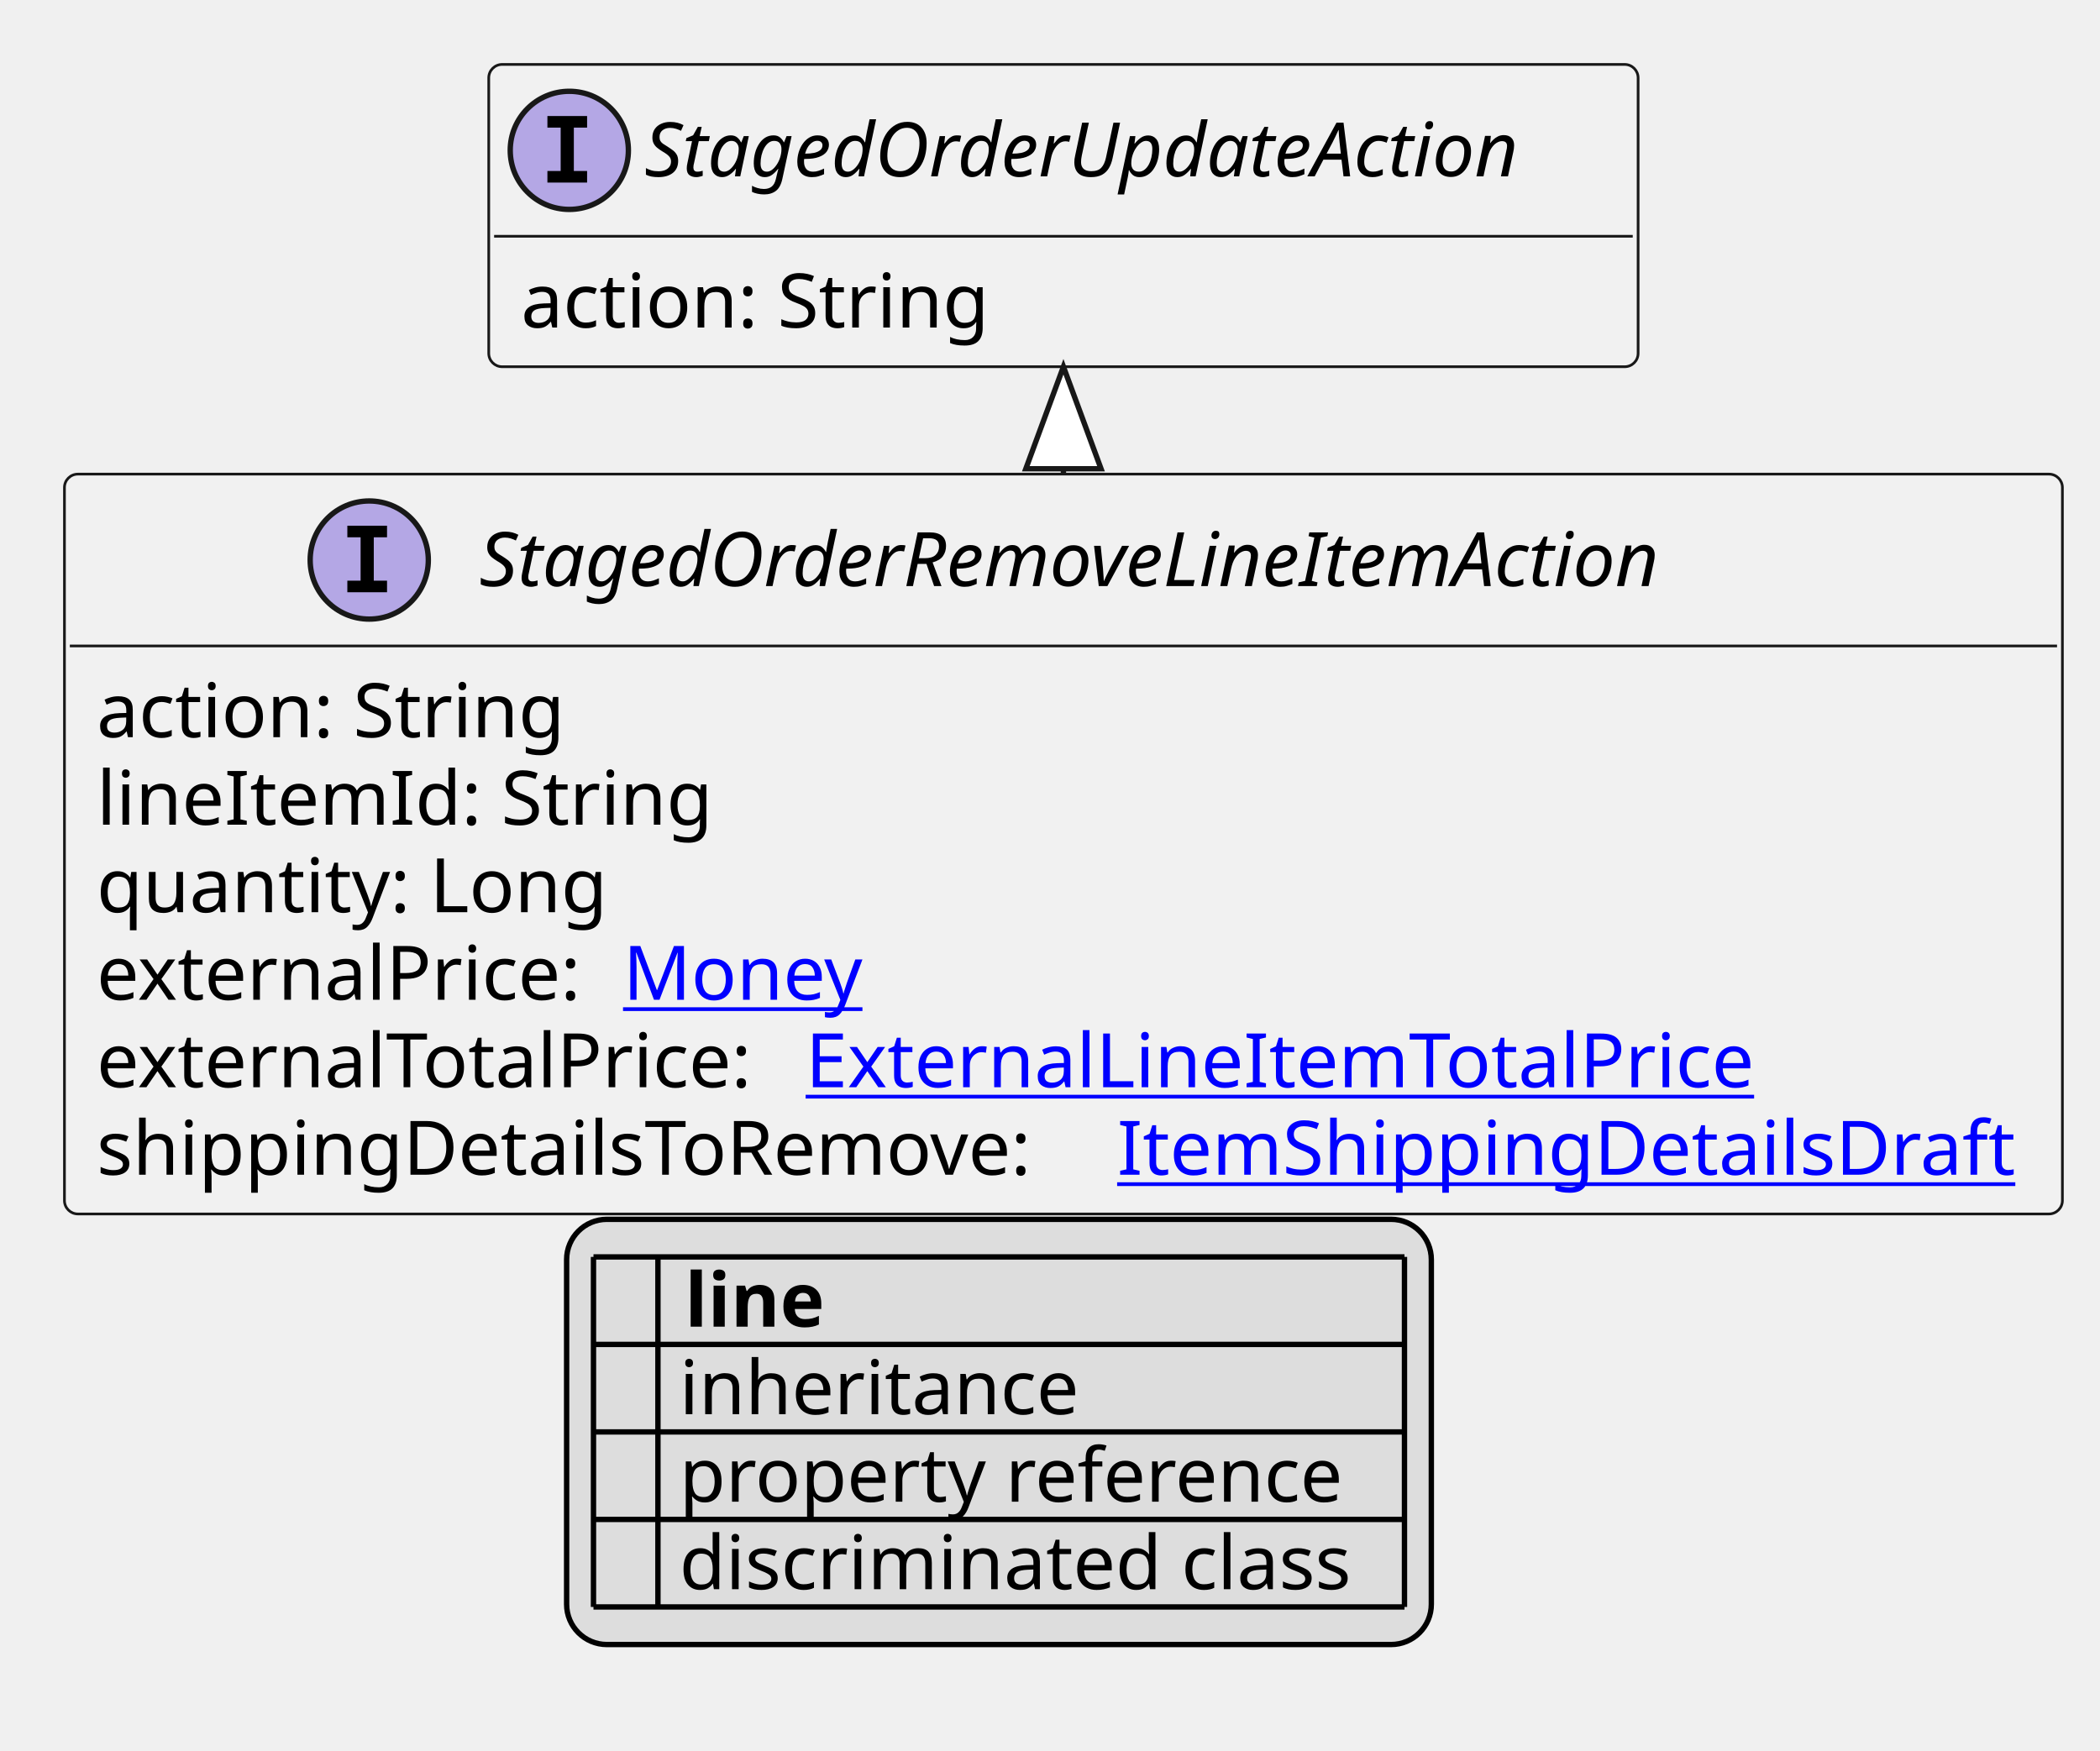
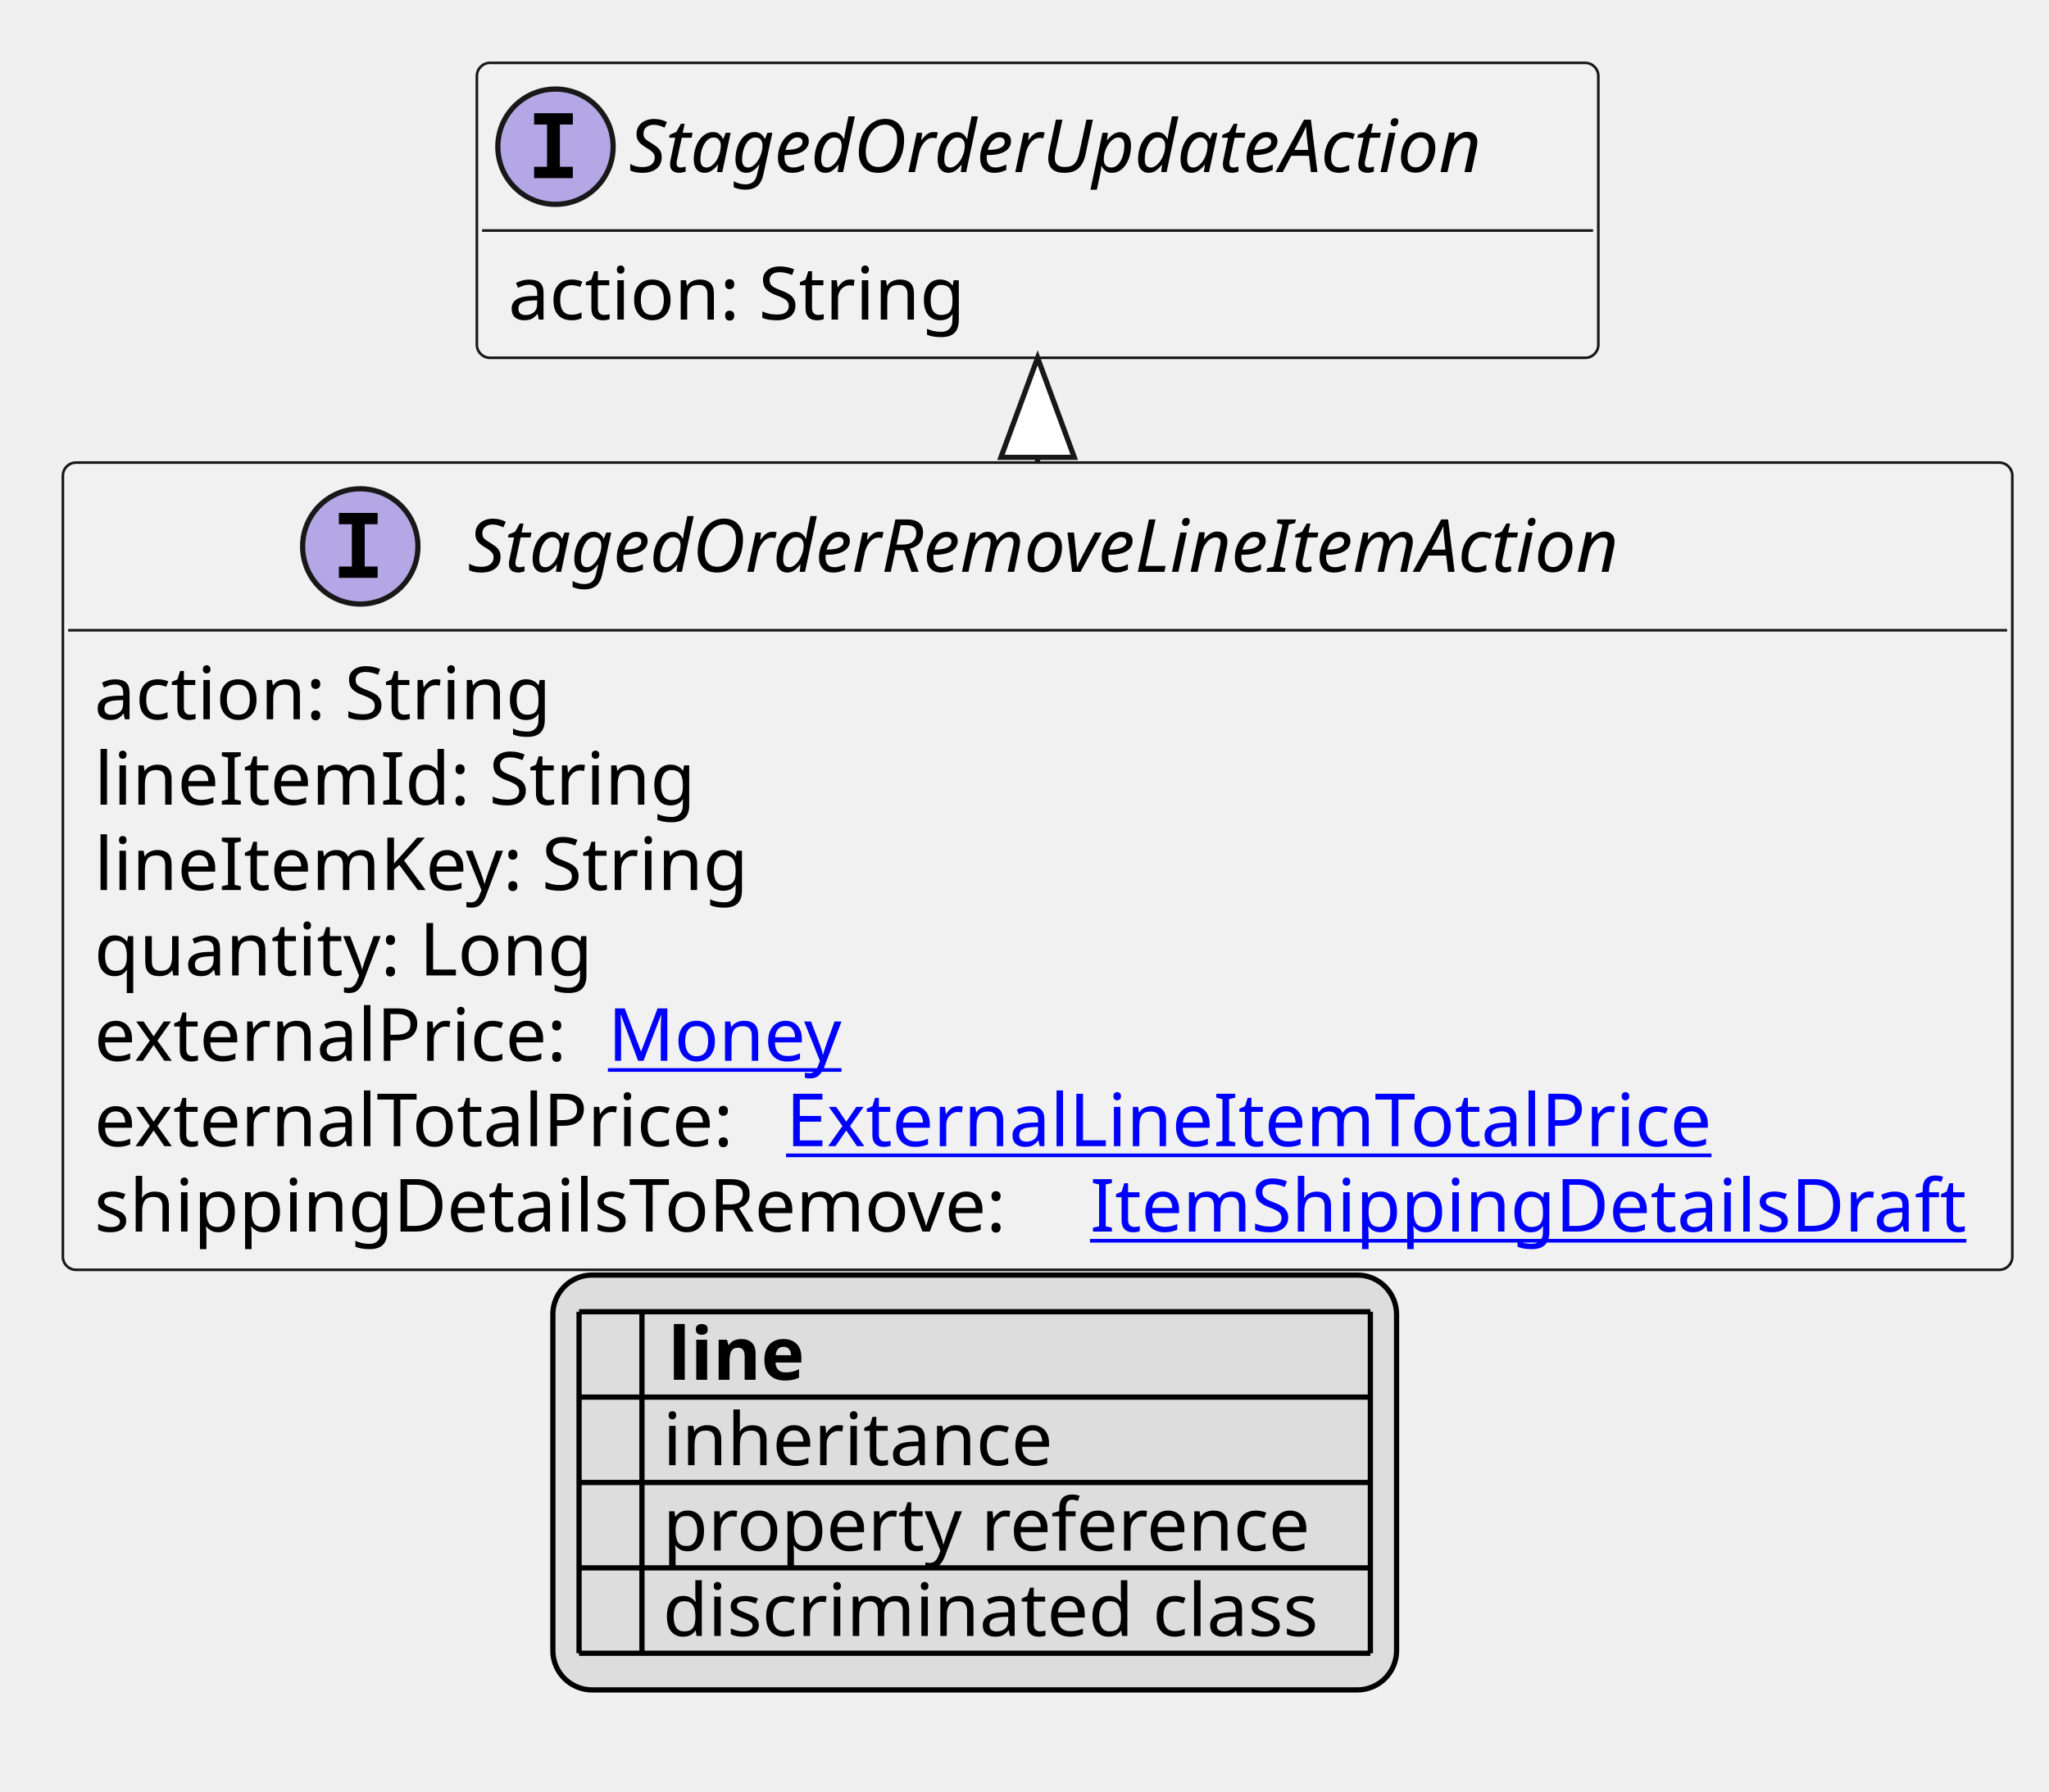
- <svg xmlns="http://www.w3.org/2000/svg" xmlns:xlink="http://www.w3.org/1999/xlink" contentStyleType="text/css" height="326px" preserveAspectRatio="none" style="width:391px;height:326px;background:#FFFFFF;" version="1.1" viewBox="0 0 391 326" width="391px" zoomAndPan="magnify">
+ <svg xmlns="http://www.w3.org/2000/svg" xmlns:xlink="http://www.w3.org/1999/xlink" contentStyleType="text/css" height="342px" preserveAspectRatio="none" style="width:391px;height:342px;background:#FFFFFF;" version="1.1" viewBox="0 0 391 342" width="391px" zoomAndPan="magnify">
  <defs>
-     <filter height="1" id="b1l2z8zfmc0ffq0" width="1" x="0" y="0">
+     <filter height="1" id="bykofmal9r1u60" width="1" x="0" y="0">
      <feFlood flood-color="#000000" result="flood" />
      <feComposite in="SourceGraphic" in2="flood" operator="over" />
    </filter>
-     <filter height="1" id="b1l2z8zfmc0ffq1" width="1" x="0" y="0">
+     <filter height="1" id="bykofmal9r1u61" width="1" x="0" y="0">
      <feFlood flood-color="#008000" result="flood" />
      <feComposite in="SourceGraphic" in2="flood" operator="over" />
    </filter>
-     <filter height="1" id="b1l2z8zfmc0ffq2" width="1" x="0" y="0">
+     <filter height="1" id="bykofmal9r1u62" width="1" x="0" y="0">
      <feFlood flood-color="#0000FF" result="flood" />
      <feComposite in="SourceGraphic" in2="flood" operator="over" />
    </filter>
  </defs>
  <g>
    <a href="StagedOrderRemoveLineItemAction.svg" target="_top" title="StagedOrderRemoveLineItemAction.svg" xlink:actuate="onRequest" xlink:href="StagedOrderRemoveLineItemAction.svg" xlink:show="new" xlink:title="StagedOrderRemoveLineItemAction.svg" xlink:type="simple">
      <g id="elem_StagedOrderRemoveLineItemAction">
-         <rect codeLine="10" fill="#F1F1F1" height="137.781" id="StagedOrderRemoveLineItemAction" rx="2.5" ry="2.5" style="stroke:#181818;stroke-width:0.5;" width="372" x="12" y="88.297" />
+         <rect codeLine="10" fill="#F1F1F1" height="154.078" id="StagedOrderRemoveLineItemAction" rx="2.5" ry="2.5" style="stroke:#181818;stroke-width:0.5;" width="372" x="12" y="88.297" />
        <ellipse cx="68.75" cy="104.297" fill="#B4A7E5" rx="11" ry="11" style="stroke:#181818;stroke-width:1.0;" />
        <path d="M64.672,100.062 L64.672,97.906 L72.062,97.906 L72.062,100.062 L69.594,100.062 L69.594,108.141 L72.062,108.141 L72.062,110.297 L64.672,110.297 L64.672,108.141 L67.141,108.141 L67.141,100.062 L64.672,100.062 Z " fill="#000000" />
        <text fill="#000000" font-family="sans-serif" font-size="14" font-style="italic" lengthAdjust="spacing" textLength="250" x="89.25" y="109.144">StagedOrderRemoveLineItemAction</text>
        <line style="stroke:#181818;stroke-width:0.5;" x1="13" x2="383" y1="120.297" y2="120.297" />
        <text fill="#000000" font-family="sans-serif" font-size="14" lengthAdjust="spacing" textLength="91" x="18" y="137.292">action: String</text>
        <text fill="#000000" font-family="sans-serif" font-size="14" lengthAdjust="spacing" textLength="115" x="18" y="153.589">lineItemId: String</text>
-         <text fill="#000000" font-family="sans-serif" font-size="14" lengthAdjust="spacing" textLength="98" x="18" y="169.886">quantity: Long</text>
-         <text fill="#000000" font-family="sans-serif" font-size="14" lengthAdjust="spacing" textLength="94" x="18" y="186.183">externalPrice:</text>
+         <text fill="#000000" font-family="sans-serif" font-size="14" lengthAdjust="spacing" textLength="128" x="18" y="169.886">lineItemKey: String</text>
+         <text fill="#000000" font-family="sans-serif" font-size="14" lengthAdjust="spacing" textLength="98" x="18" y="186.183">quantity: Long</text>
+         <text fill="#000000" font-family="sans-serif" font-size="14" lengthAdjust="spacing" textLength="94" x="18" y="202.48">externalPrice:</text>
        <a href="Money.svg" target="_top" title="Money.svg" xlink:actuate="onRequest" xlink:href="Money.svg" xlink:show="new" xlink:title="Money.svg" xlink:type="simple">
-           <text fill="#0000FF" font-family="sans-serif" font-size="14" lengthAdjust="spacing" text-decoration="underline" textLength="46" x="116" y="186.183">Money</text>
+           <text fill="#0000FF" font-family="sans-serif" font-size="14" lengthAdjust="spacing" text-decoration="underline" textLength="46" x="116" y="202.48">Money</text>
        </a>
-         <text fill="#000000" font-family="sans-serif" font-size="14" lengthAdjust="spacing" textLength="128" x="18" y="202.48">externalTotalPrice:</text>
+         <text fill="#000000" font-family="sans-serif" font-size="14" lengthAdjust="spacing" textLength="128" x="18" y="218.776">externalTotalPrice:</text>
        <a href="ExternalLineItemTotalPrice.svg" target="_top" title="ExternalLineItemTotalPrice.svg" xlink:actuate="onRequest" xlink:href="ExternalLineItemTotalPrice.svg" xlink:show="new" xlink:title="ExternalLineItemTotalPrice.svg" xlink:type="simple">
-           <text fill="#0000FF" font-family="sans-serif" font-size="14" lengthAdjust="spacing" text-decoration="underline" textLength="181" x="150" y="202.48">ExternalLineItemTotalPrice</text>
+           <text fill="#0000FF" font-family="sans-serif" font-size="14" lengthAdjust="spacing" text-decoration="underline" textLength="181" x="150" y="218.776">ExternalLineItemTotalPrice</text>
        </a>
-         <text fill="#000000" font-family="sans-serif" font-size="14" lengthAdjust="spacing" textLength="186" x="18" y="218.776">shippingDetailsToRemove:</text>
+         <text fill="#000000" font-family="sans-serif" font-size="14" lengthAdjust="spacing" textLength="186" x="18" y="235.073">shippingDetailsToRemove:</text>
        <a href="ItemShippingDetailsDraft.svg" target="_top" title="ItemShippingDetailsDraft.svg" xlink:actuate="onRequest" xlink:href="ItemShippingDetailsDraft.svg" xlink:show="new" xlink:title="ItemShippingDetailsDraft.svg" xlink:type="simple">
-           <text fill="#0000FF" font-family="sans-serif" font-size="14" lengthAdjust="spacing" text-decoration="underline" textLength="170" x="208" y="218.776">ItemShippingDetailsDraft</text>
+           <text fill="#0000FF" font-family="sans-serif" font-size="14" lengthAdjust="spacing" text-decoration="underline" textLength="170" x="208" y="235.073">ItemShippingDetailsDraft</text>
        </a>
      </g>
    </a>
    <a href="StagedOrderUpdateAction.svg" target="_top" title="StagedOrderUpdateAction.svg" xlink:actuate="onRequest" xlink:href="StagedOrderUpdateAction.svg" xlink:show="new" xlink:title="StagedOrderUpdateAction.svg" xlink:type="simple">
      <g id="elem_StagedOrderUpdateAction">
-         <rect codeLine="18" fill="#F1F1F1" height="56.297" id="StagedOrderUpdateAction" rx="2.5" ry="2.5" style="stroke:#181818;stroke-width:0.5;" width="214" x="91" y="12" />
+         <rect codeLine="19" fill="#F1F1F1" height="56.297" id="StagedOrderUpdateAction" rx="2.5" ry="2.5" style="stroke:#181818;stroke-width:0.5;" width="214" x="91" y="12" />
        <ellipse cx="106" cy="28" fill="#B4A7E5" rx="11" ry="11" style="stroke:#181818;stroke-width:1.0;" />
        <path d="M101.922,23.766 L101.922,21.609 L109.312,21.609 L109.312,23.766 L106.844,23.766 L106.844,31.844 L109.312,31.844 L109.312,34 L101.922,34 L101.922,31.844 L104.391,31.844 L104.391,23.766 L101.922,23.766 Z " fill="#000000" />
        <text fill="#000000" font-family="sans-serif" font-size="14" font-style="italic" lengthAdjust="spacing" textLength="182" x="120" y="32.847">StagedOrderUpdateAction</text>
        <line style="stroke:#181818;stroke-width:0.5;" x1="92" x2="304" y1="44" y2="44" />
        <text fill="#000000" font-family="sans-serif" font-size="14" lengthAdjust="spacing" textLength="91" x="97" y="60.995">action: String</text>
      </g>
    </a>
    <line style="stroke:#181818;stroke-width:1.0;" x1="198" x2="198" y1="68.297" y2="88.297" />
    <polygon fill="#FFFFFF" points="198,68.297,191,87.297,205,87.297,198,68.297" style="stroke:#181818;stroke-width:1.0;" />
-     <rect fill="#DDDDDD" height="79.188" id="_legend" rx="7.5" ry="7.5" style="stroke:#000000;stroke-width:1.0;" width="161" x="105.5" y="227.078" />
-     <text fill="#000000" font-family="sans-serif" font-size="14" font-weight="bold" lengthAdjust="spacing" textLength="5" x="110.5" y="247.073"> </text>
-     <text fill="#000000" font-family="sans-serif" font-size="14" font-weight="bold" lengthAdjust="spacing" textLength="28" x="127.5" y="247.073">line</text>
-     <text fill="#000000" filter="url(#b1l2z8zfmc0ffq0)" font-family="sans-serif" font-size="14" lengthAdjust="spacing" textLength="12" x="110.5" y="263.37">   </text>
-     <text fill="#000000" font-family="sans-serif" font-size="14" lengthAdjust="spacing" textLength="77" x="126.5" y="263.37">inheritance</text>
-     <text fill="#000000" filter="url(#b1l2z8zfmc0ffq1)" font-family="sans-serif" font-size="14" lengthAdjust="spacing" textLength="12" x="110.5" y="279.667">   </text>
-     <text fill="#000000" font-family="sans-serif" font-size="14" lengthAdjust="spacing" textLength="129" x="126.5" y="279.667">property reference</text>
-     <text fill="#000000" filter="url(#b1l2z8zfmc0ffq2)" font-family="sans-serif" font-size="14" lengthAdjust="spacing" textLength="12" x="110.5" y="295.964">   </text>
-     <text fill="#000000" font-family="sans-serif" font-size="14" lengthAdjust="spacing" textLength="131" x="126.5" y="295.964">discriminated class</text>
-     <line style="stroke:#000000;stroke-width:1.0;" x1="110.5" x2="261.5" y1="234.078" y2="234.078" />
+     <rect fill="#DDDDDD" height="79.188" id="_legend" rx="7.5" ry="7.5" style="stroke:#000000;stroke-width:1.0;" width="161" x="105.5" y="243.375" />
+     <text fill="#000000" font-family="sans-serif" font-size="14" font-weight="bold" lengthAdjust="spacing" textLength="5" x="110.5" y="263.37"> </text>
+     <text fill="#000000" font-family="sans-serif" font-size="14" font-weight="bold" lengthAdjust="spacing" textLength="28" x="127.5" y="263.37">line</text>
+     <text fill="#000000" filter="url(#bykofmal9r1u60)" font-family="sans-serif" font-size="14" lengthAdjust="spacing" textLength="12" x="110.5" y="279.667">   </text>
+     <text fill="#000000" font-family="sans-serif" font-size="14" lengthAdjust="spacing" textLength="77" x="126.5" y="279.667">inheritance</text>
+     <text fill="#000000" filter="url(#bykofmal9r1u61)" font-family="sans-serif" font-size="14" lengthAdjust="spacing" textLength="12" x="110.5" y="295.964">   </text>
+     <text fill="#000000" font-family="sans-serif" font-size="14" lengthAdjust="spacing" textLength="129" x="126.5" y="295.964">property reference</text>
+     <text fill="#000000" filter="url(#bykofmal9r1u62)" font-family="sans-serif" font-size="14" lengthAdjust="spacing" textLength="12" x="110.5" y="312.261">   </text>
+     <text fill="#000000" font-family="sans-serif" font-size="14" lengthAdjust="spacing" textLength="131" x="126.5" y="312.261">discriminated class</text>
    <line style="stroke:#000000;stroke-width:1.0;" x1="110.5" x2="261.5" y1="250.375" y2="250.375" />
    <line style="stroke:#000000;stroke-width:1.0;" x1="110.5" x2="261.5" y1="266.672" y2="266.672" />
    <line style="stroke:#000000;stroke-width:1.0;" x1="110.5" x2="261.5" y1="282.969" y2="282.969" />
    <line style="stroke:#000000;stroke-width:1.0;" x1="110.5" x2="261.5" y1="299.266" y2="299.266" />
-     <line style="stroke:#000000;stroke-width:1.0;" x1="110.5" x2="110.5" y1="234.078" y2="299.266" />
-     <line style="stroke:#000000;stroke-width:1.0;" x1="122.5" x2="122.5" y1="234.078" y2="299.266" />
-     <line style="stroke:#000000;stroke-width:1.0;" x1="261.5" x2="261.5" y1="234.078" y2="299.266" />
+     <line style="stroke:#000000;stroke-width:1.0;" x1="110.5" x2="261.5" y1="315.562" y2="315.562" />
+     <line style="stroke:#000000;stroke-width:1.0;" x1="110.5" x2="110.5" y1="250.375" y2="315.562" />
+     <line style="stroke:#000000;stroke-width:1.0;" x1="122.5" x2="122.5" y1="250.375" y2="315.562" />
+     <line style="stroke:#000000;stroke-width:1.0;" x1="261.5" x2="261.5" y1="250.375" y2="315.562" />
  </g>
</svg>
